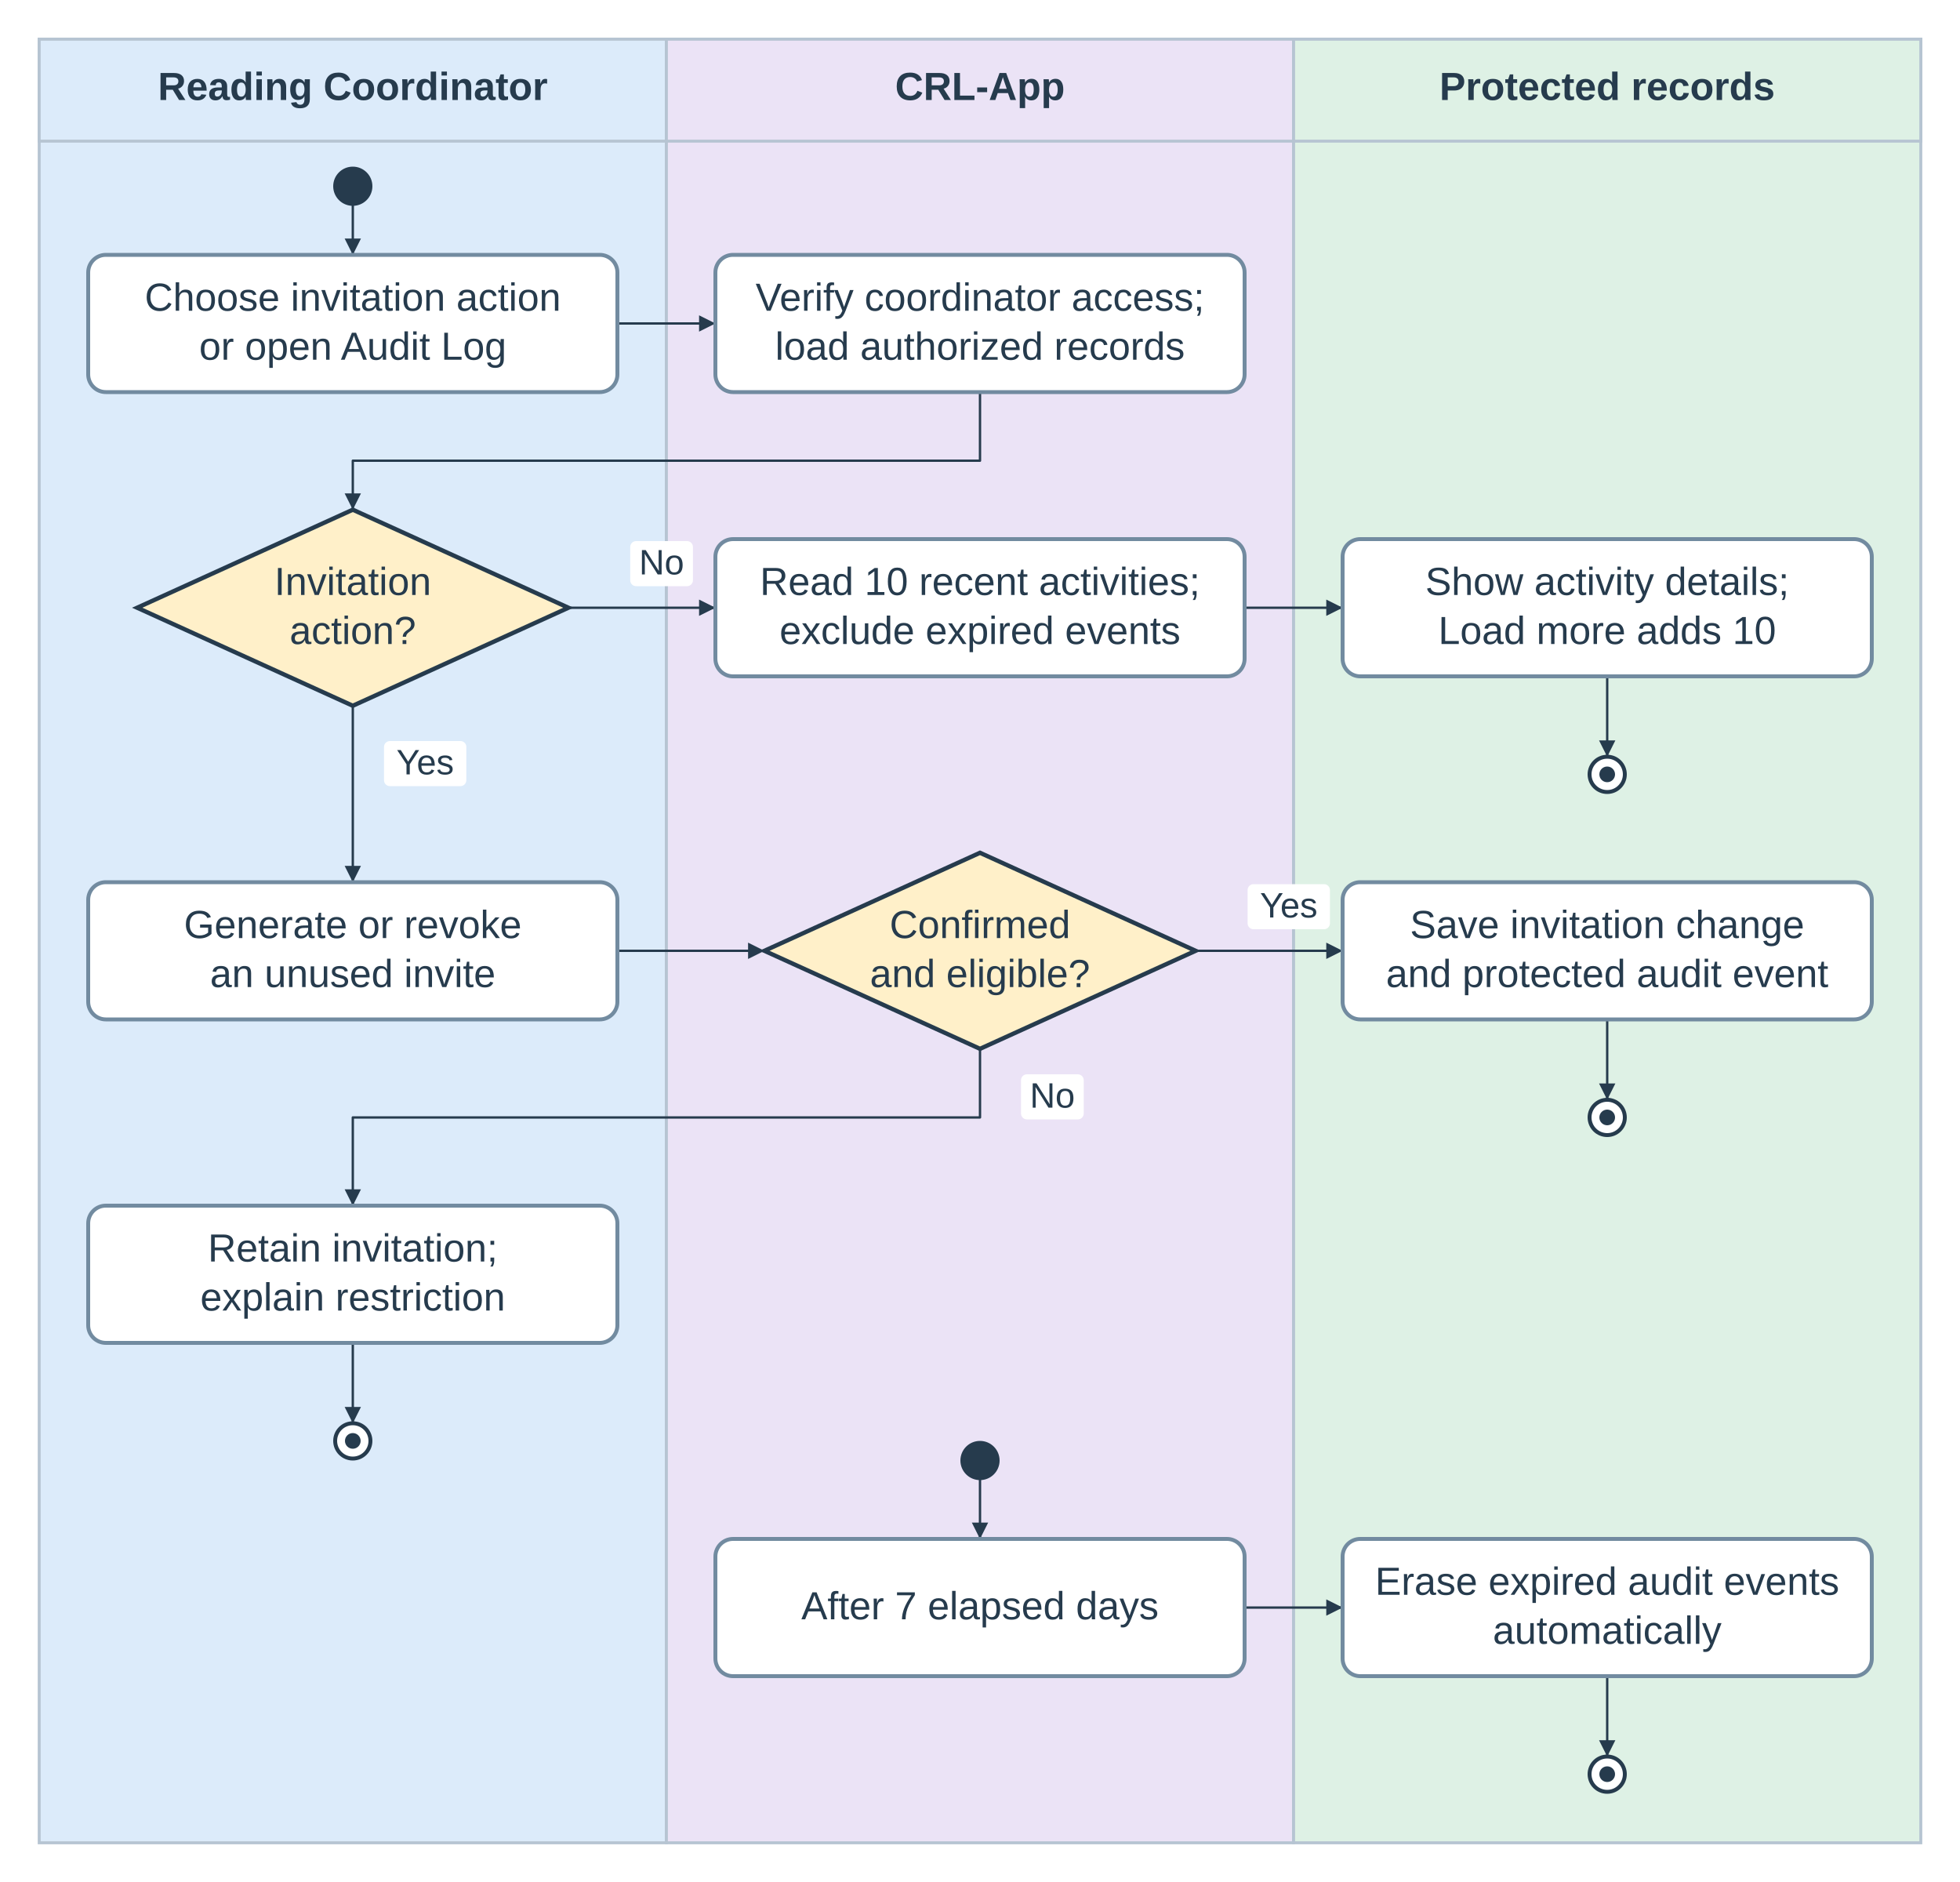
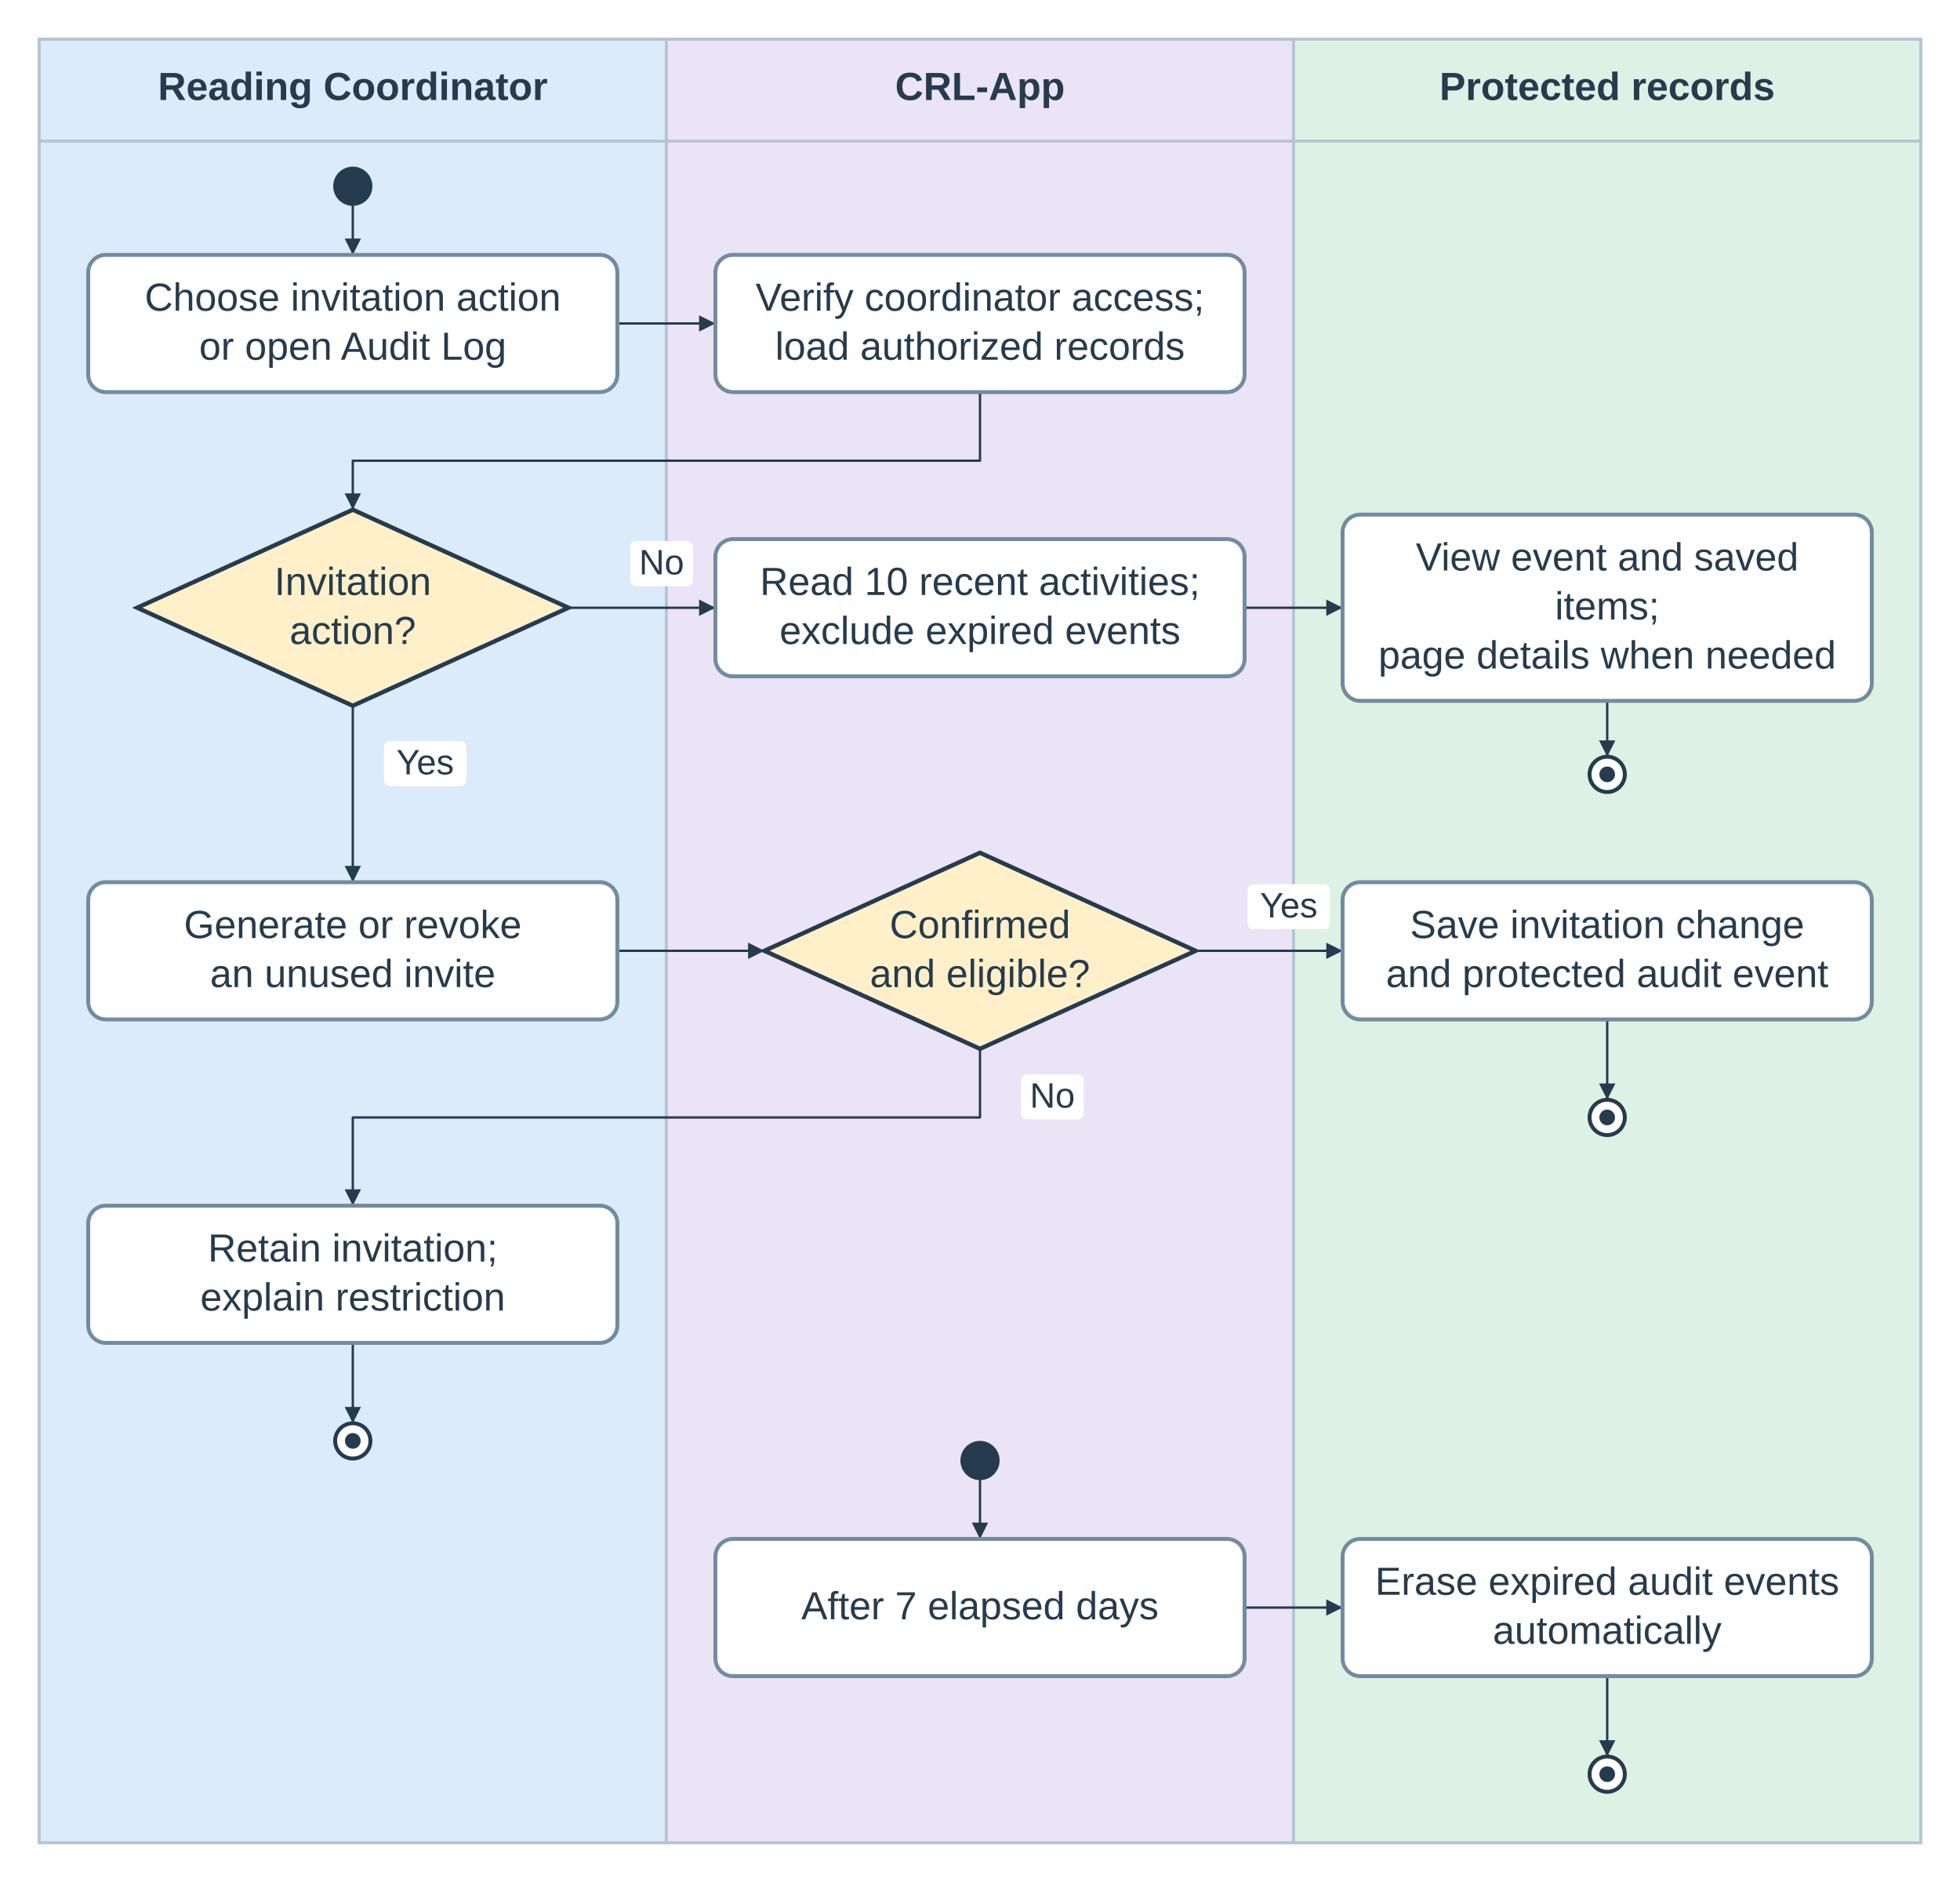
<svg xmlns="http://www.w3.org/2000/svg" width="1000" height="960" viewBox="0 0 1000 960">
  <rect width="100%" height="100%" fill="white" />
  <defs>
    <marker id="arrow" viewBox="0 0 12 12" refX="11" refY="6" markerWidth="10" markerHeight="10" markerUnits="userSpaceOnUse" orient="auto-start-reverse">
      <path d="M1,1 L11,6 L1,11 Z" fill="#263b4d" />
    </marker>
  </defs>
  <rect x="20.0" y="20" width="320.0" height="920" rx="0" fill="#dcebfa" stroke="#b6c4d2" stroke-width="1.5" />
  <rect x="20.0" y="20" width="320.0" height="52" rx="0" fill="#dcebfa" stroke="#b6c4d2" stroke-width="1.5" />
  <rect x="340.0" y="20" width="320.0" height="920" rx="0" fill="#ebe3f6" stroke="#b6c4d2" stroke-width="1.5" />
  <rect x="340.0" y="20" width="320.0" height="52" rx="0" fill="#ebe3f6" stroke="#b6c4d2" stroke-width="1.5" />
  <rect x="660.0" y="20" width="320.0" height="920" rx="0" fill="#def1e5" stroke="#b6c4d2" stroke-width="1.5" />
  <rect x="660.0" y="20" width="320.0" height="52" rx="0" fill="#def1e5" stroke="#b6c4d2" stroke-width="1.5" />
  <polyline points="180.0,104.0 180.0,130.0" fill="none" stroke="#263b4d" stroke-width="1.2" stroke-linejoin="round" marker-end="url(#arrow)" />
  <polyline points="315.0,165.0 365.0,165.0" fill="none" stroke="#263b4d" stroke-width="1.2" stroke-linejoin="round" marker-end="url(#arrow)" />
  <polyline points="500.0,200.0 500.0,235 180.0,235 180.0,260.0" fill="none" stroke="#263b4d" stroke-width="1.2" stroke-linejoin="round" marker-end="url(#arrow)" />
  <polyline points="290.0,310.0 365.0,310.0" fill="none" stroke="#263b4d" stroke-width="1.2" stroke-linejoin="round" marker-end="url(#arrow)" />
  <polyline points="635.0,310.0 685.0,310.0" fill="none" stroke="#263b4d" stroke-width="1.2" stroke-linejoin="round" marker-end="url(#arrow)" />
-   <polyline points="820.0,345.0 820.0,386.0" fill="none" stroke="#263b4d" stroke-width="1.2" stroke-linejoin="round" marker-end="url(#arrow)" />
+   <polyline points="820.0,357.5 820.0,386.0" fill="none" stroke="#263b4d" stroke-width="1.2" stroke-linejoin="round" marker-end="url(#arrow)" />
  <polyline points="180.0,360.0 180.0,450.0" fill="none" stroke="#263b4d" stroke-width="1.2" stroke-linejoin="round" marker-end="url(#arrow)" />
  <polyline points="315.0,485.0 390.0,485.0" fill="none" stroke="#263b4d" stroke-width="1.2" stroke-linejoin="round" marker-end="url(#arrow)" />
  <polyline points="500.0,535.0 500.0,570 180.0,570 180.0,615.0" fill="none" stroke="#263b4d" stroke-width="1.2" stroke-linejoin="round" marker-end="url(#arrow)" />
  <polyline points="180.0,685.0 180.0,726.0" fill="none" stroke="#263b4d" stroke-width="1.2" stroke-linejoin="round" marker-end="url(#arrow)" />
  <polyline points="610.0,485.0 685.0,485.0" fill="none" stroke="#263b4d" stroke-width="1.2" stroke-linejoin="round" marker-end="url(#arrow)" />
  <polyline points="820.0,520.0 820.0,561.0" fill="none" stroke="#263b4d" stroke-width="1.2" stroke-linejoin="round" marker-end="url(#arrow)" />
  <polyline points="500.0,754.0 500.0,785.0" fill="none" stroke="#263b4d" stroke-width="1.2" stroke-linejoin="round" marker-end="url(#arrow)" />
  <polyline points="635.0,820.0 685.0,820.0" fill="none" stroke="#263b4d" stroke-width="1.2" stroke-linejoin="round" marker-end="url(#arrow)" />
  <polyline points="820.0,855.0 820.0,896.0" fill="none" stroke="#263b4d" stroke-width="1.2" stroke-linejoin="round" marker-end="url(#arrow)" />
  <text x="180.0" y="51.0" text-anchor="middle" font-family="Arial,sans-serif" font-size="20" fill="#263b4d" font-weight="bold">Reading Coordinator</text>
  <text x="500.0" y="51.0" text-anchor="middle" font-family="Arial,sans-serif" font-size="20" fill="#263b4d" font-weight="bold">CRL-App</text>
  <text x="820.0" y="51.0" text-anchor="middle" font-family="Arial,sans-serif" font-size="20" fill="#263b4d" font-weight="bold">Protected records</text>
  <circle cx="180" cy="95" r="9.0" fill="#263b4d" stroke="#263b4d" stroke-width="2" />
  <rect x="45.0" y="130.0" width="270" height="70" rx="9" fill="white" stroke="#728ba0" stroke-width="2" />
  <text x="180" y="158.5" text-anchor="middle" font-family="Arial,sans-serif" font-size="20" fill="#263b4d">Choose invitation action</text>
  <text x="180" y="183.5" text-anchor="middle" font-family="Arial,sans-serif" font-size="20" fill="#263b4d">or open Audit Log</text>
  <rect x="365.0" y="130.0" width="270" height="70" rx="9" fill="white" stroke="#728ba0" stroke-width="2" />
  <text x="500" y="158.5" text-anchor="middle" font-family="Arial,sans-serif" font-size="20" fill="#263b4d">Verify coordinator access;</text>
  <text x="500" y="183.5" text-anchor="middle" font-family="Arial,sans-serif" font-size="20" fill="#263b4d">load authorized records</text>
  <polygon points="180,260.0 290.0,310 180,360.0 70.0,310" fill="#fff0c9" stroke="#263b4d" stroke-width="2.2" />
  <text x="180" y="303.5" text-anchor="middle" font-family="Arial,sans-serif" font-size="20" fill="#263b4d">Invitation</text>
  <text x="180" y="328.5" text-anchor="middle" font-family="Arial,sans-serif" font-size="20" fill="#263b4d">action?</text>
  <rect x="365.0" y="275.0" width="270" height="70" rx="9" fill="white" stroke="#728ba0" stroke-width="2" />
  <text x="500" y="303.5" text-anchor="middle" font-family="Arial,sans-serif" font-size="20" fill="#263b4d">Read 10 recent activities;</text>
  <text x="500" y="328.5" text-anchor="middle" font-family="Arial,sans-serif" font-size="20" fill="#263b4d">exclude expired events</text>
-   <rect x="685.0" y="275.0" width="270" height="70" rx="9" fill="white" stroke="#728ba0" stroke-width="2" />
-   <text x="820" y="303.5" text-anchor="middle" font-family="Arial,sans-serif" font-size="20" fill="#263b4d">Show activity details;</text>
-   <text x="820" y="328.5" text-anchor="middle" font-family="Arial,sans-serif" font-size="20" fill="#263b4d">Load more adds 10</text>
+   <rect x="685.0" y="262.5" width="270" height="95" rx="9" fill="white" stroke="#728ba0" stroke-width="2" />
+   <text x="820" y="291.0" text-anchor="middle" font-family="Arial,sans-serif" font-size="20" fill="#263b4d">View event and saved</text>
+   <text x="820" y="316.0" text-anchor="middle" font-family="Arial,sans-serif" font-size="20" fill="#263b4d">items;</text>
+   <text x="820" y="341.0" text-anchor="middle" font-family="Arial,sans-serif" font-size="20" fill="#263b4d">page details when needed</text>
  <circle cx="820" cy="395" r="9.0" fill="white" stroke="#263b4d" stroke-width="2" />
  <circle cx="820" cy="395" r="4.0" fill="#263b4d" />
  <rect x="45.0" y="450.0" width="270" height="70" rx="9" fill="white" stroke="#728ba0" stroke-width="2" />
  <text x="180" y="478.5" text-anchor="middle" font-family="Arial,sans-serif" font-size="20" fill="#263b4d">Generate or revoke</text>
  <text x="180" y="503.5" text-anchor="middle" font-family="Arial,sans-serif" font-size="20" fill="#263b4d">an unused invite</text>
  <polygon points="500,435.0 610.0,485 500,535.0 390.0,485" fill="#fff0c9" stroke="#263b4d" stroke-width="2.2" />
  <text x="500" y="478.5" text-anchor="middle" font-family="Arial,sans-serif" font-size="20" fill="#263b4d">Confirmed</text>
  <text x="500" y="503.5" text-anchor="middle" font-family="Arial,sans-serif" font-size="20" fill="#263b4d">and eligible?</text>
  <rect x="45.0" y="615.0" width="270" height="70" rx="9" fill="white" stroke="#728ba0" stroke-width="2" />
  <text x="180" y="643.5" text-anchor="middle" font-family="Arial,sans-serif" font-size="20" fill="#263b4d">Retain invitation;</text>
  <text x="180" y="668.5" text-anchor="middle" font-family="Arial,sans-serif" font-size="20" fill="#263b4d">explain restriction</text>
  <circle cx="180" cy="735" r="9.0" fill="white" stroke="#263b4d" stroke-width="2" />
  <circle cx="180" cy="735" r="4.0" fill="#263b4d" />
  <rect x="685.0" y="450.0" width="270" height="70" rx="9" fill="white" stroke="#728ba0" stroke-width="2" />
  <text x="820" y="478.5" text-anchor="middle" font-family="Arial,sans-serif" font-size="20" fill="#263b4d">Save invitation change</text>
  <text x="820" y="503.5" text-anchor="middle" font-family="Arial,sans-serif" font-size="20" fill="#263b4d">and protected audit event</text>
  <circle cx="820" cy="570" r="9.0" fill="white" stroke="#263b4d" stroke-width="2" />
  <circle cx="820" cy="570" r="4.0" fill="#263b4d" />
  <circle cx="500" cy="745" r="9.0" fill="#263b4d" stroke="#263b4d" stroke-width="2" />
  <rect x="365.0" y="785.0" width="270" height="70" rx="9" fill="white" stroke="#728ba0" stroke-width="2" />
  <text x="500" y="826.0" text-anchor="middle" font-family="Arial,sans-serif" font-size="20" fill="#263b4d">After 7 elapsed days</text>
  <rect x="685.0" y="785.0" width="270" height="70" rx="9" fill="white" stroke="#728ba0" stroke-width="2" />
  <text x="820" y="813.5" text-anchor="middle" font-family="Arial,sans-serif" font-size="20" fill="#263b4d">Erase expired audit events</text>
  <text x="820" y="838.5" text-anchor="middle" font-family="Arial,sans-serif" font-size="20" fill="#263b4d">automatically</text>
  <circle cx="820" cy="905" r="9.0" fill="white" stroke="#263b4d" stroke-width="2" />
  <circle cx="820" cy="905" r="4.0" fill="#263b4d" />
  <rect x="321.538" y="276" width="32" height="23" rx="3" fill="white" />
  <text x="337.538" y="293" text-anchor="middle" font-family="Arial,sans-serif" font-size="18" fill="#263b4d">No</text>
  <rect x="195.923" y="378" width="42" height="23" rx="3" fill="white" />
  <text x="216.923" y="395" text-anchor="middle" font-family="Arial,sans-serif" font-size="18" fill="#263b4d">Yes</text>
  <rect x="520.923" y="548" width="32" height="23" rx="3" fill="white" />
  <text x="536.923" y="565" text-anchor="middle" font-family="Arial,sans-serif" font-size="18" fill="#263b4d">No</text>
  <rect x="636.538" y="451" width="42" height="23" rx="3" fill="white" />
  <text x="657.538" y="468" text-anchor="middle" font-family="Arial,sans-serif" font-size="18" fill="#263b4d">Yes</text>
</svg>
